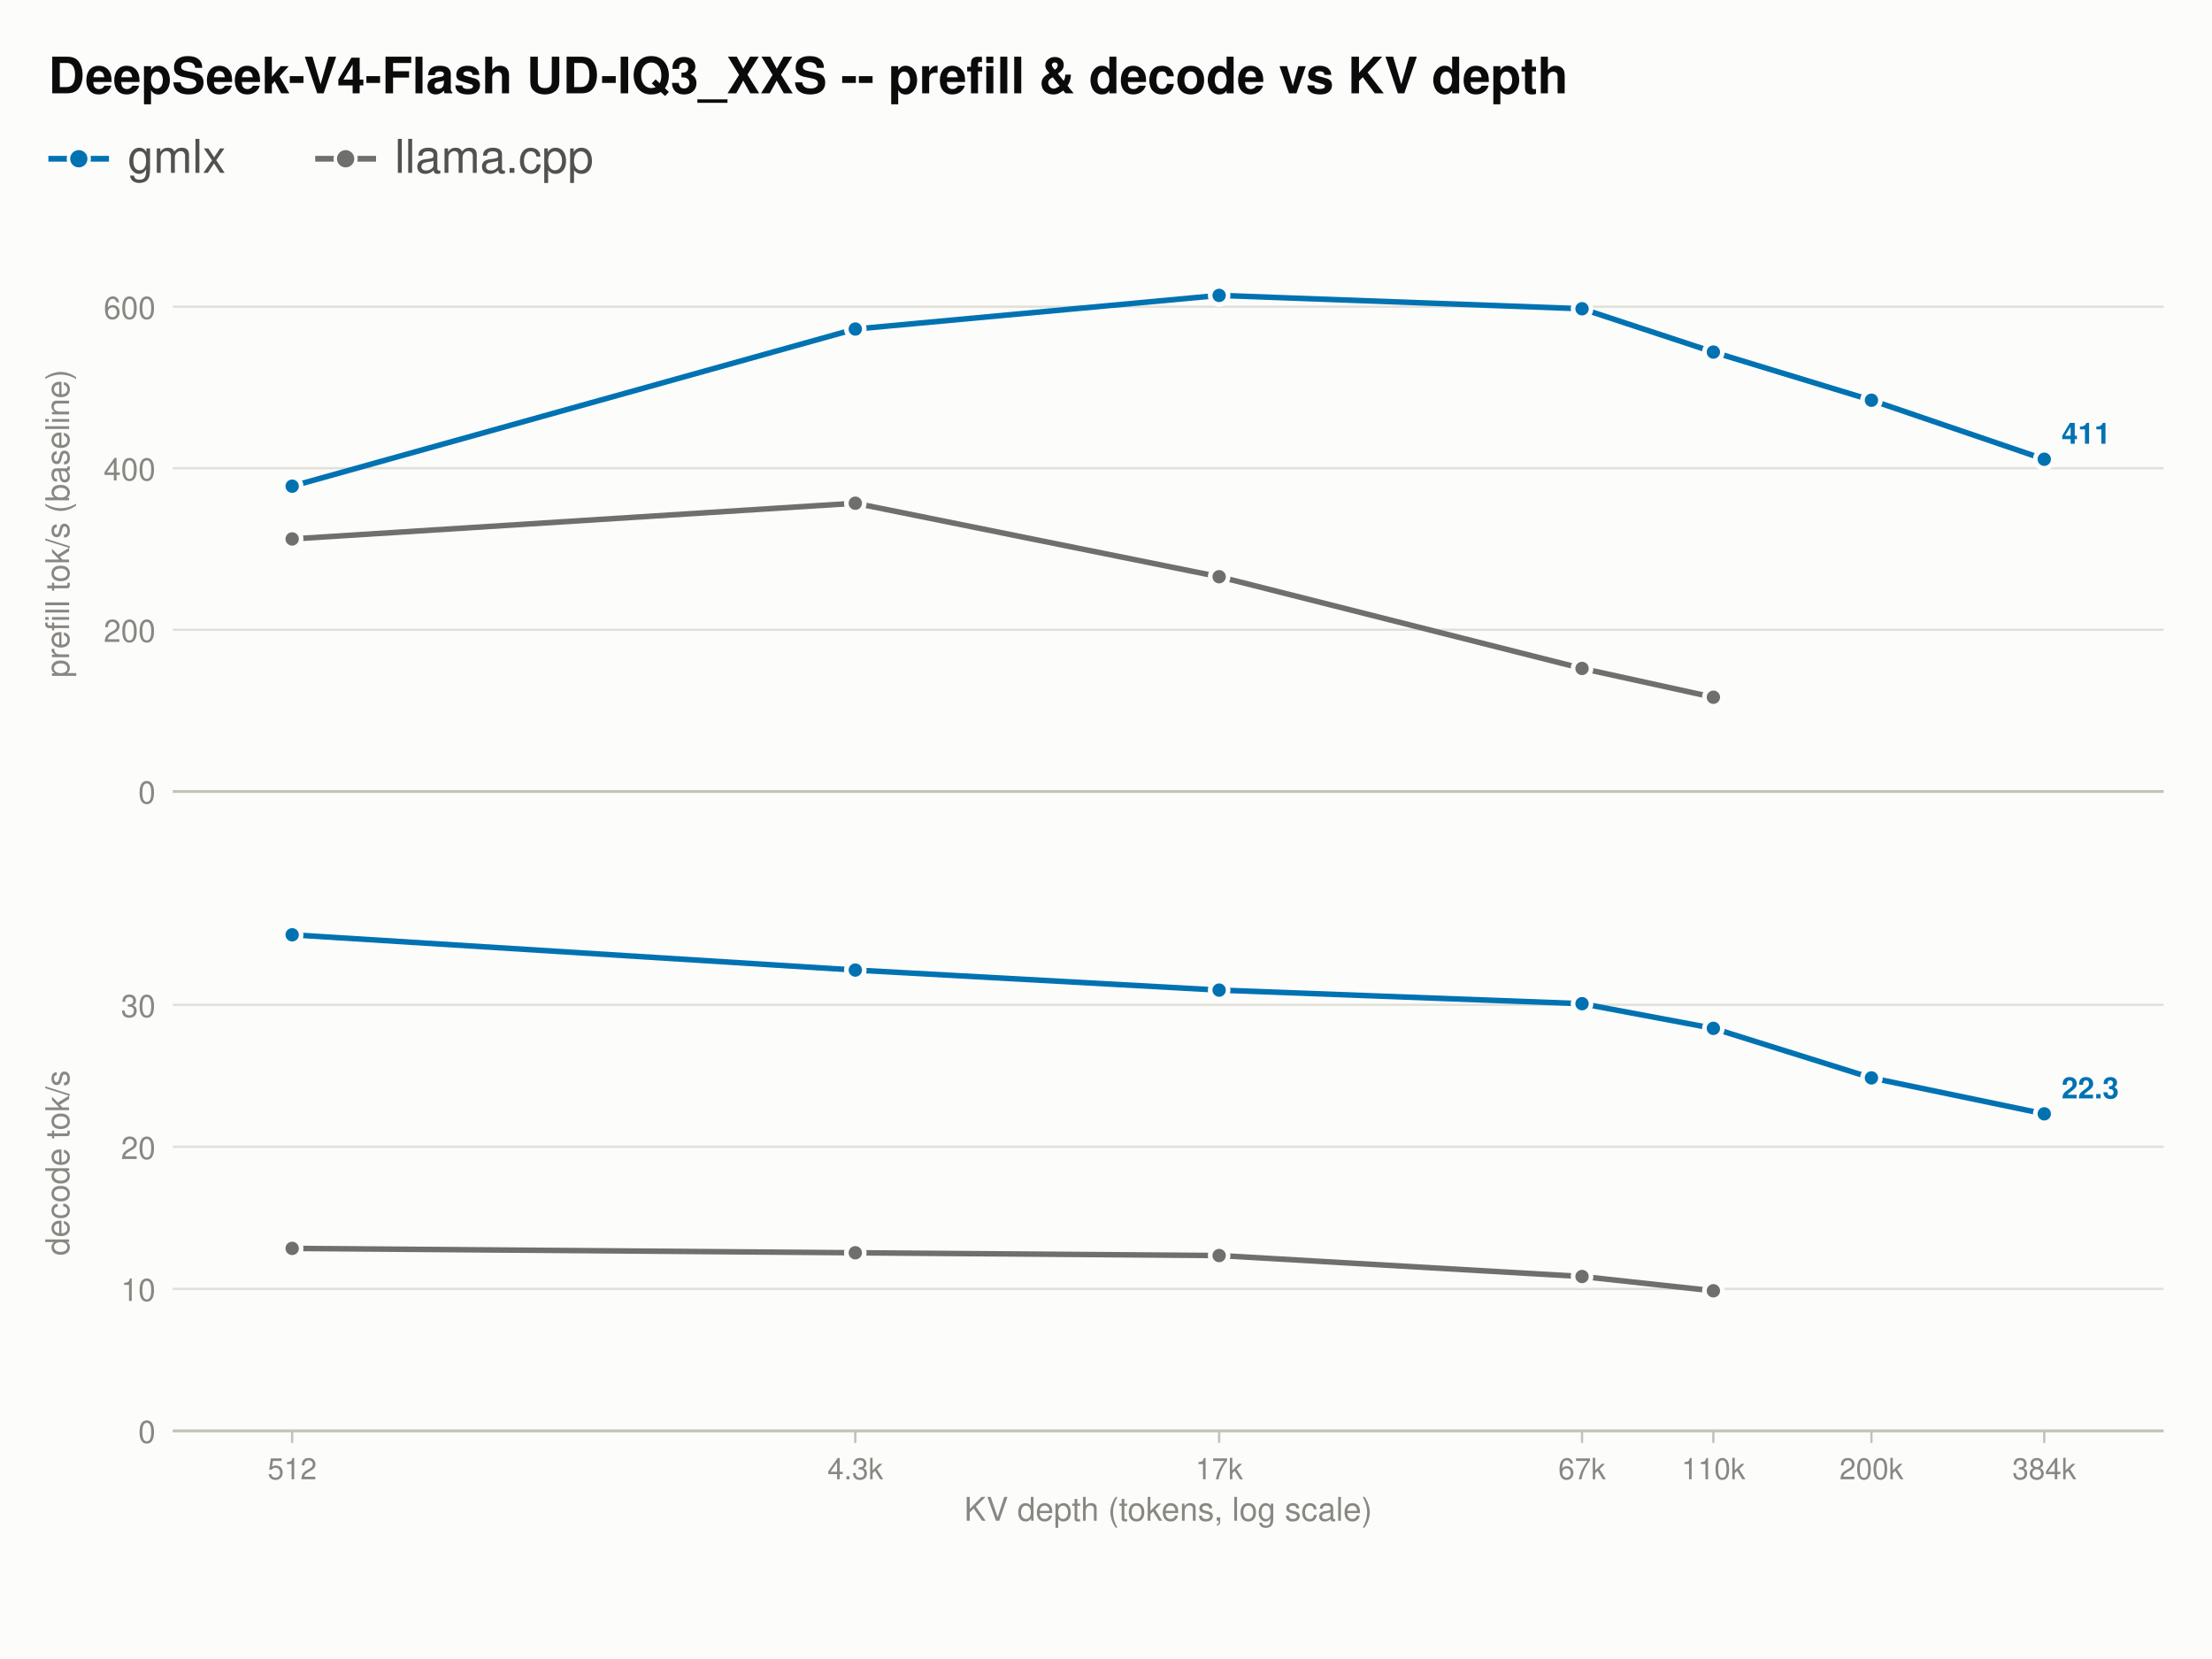
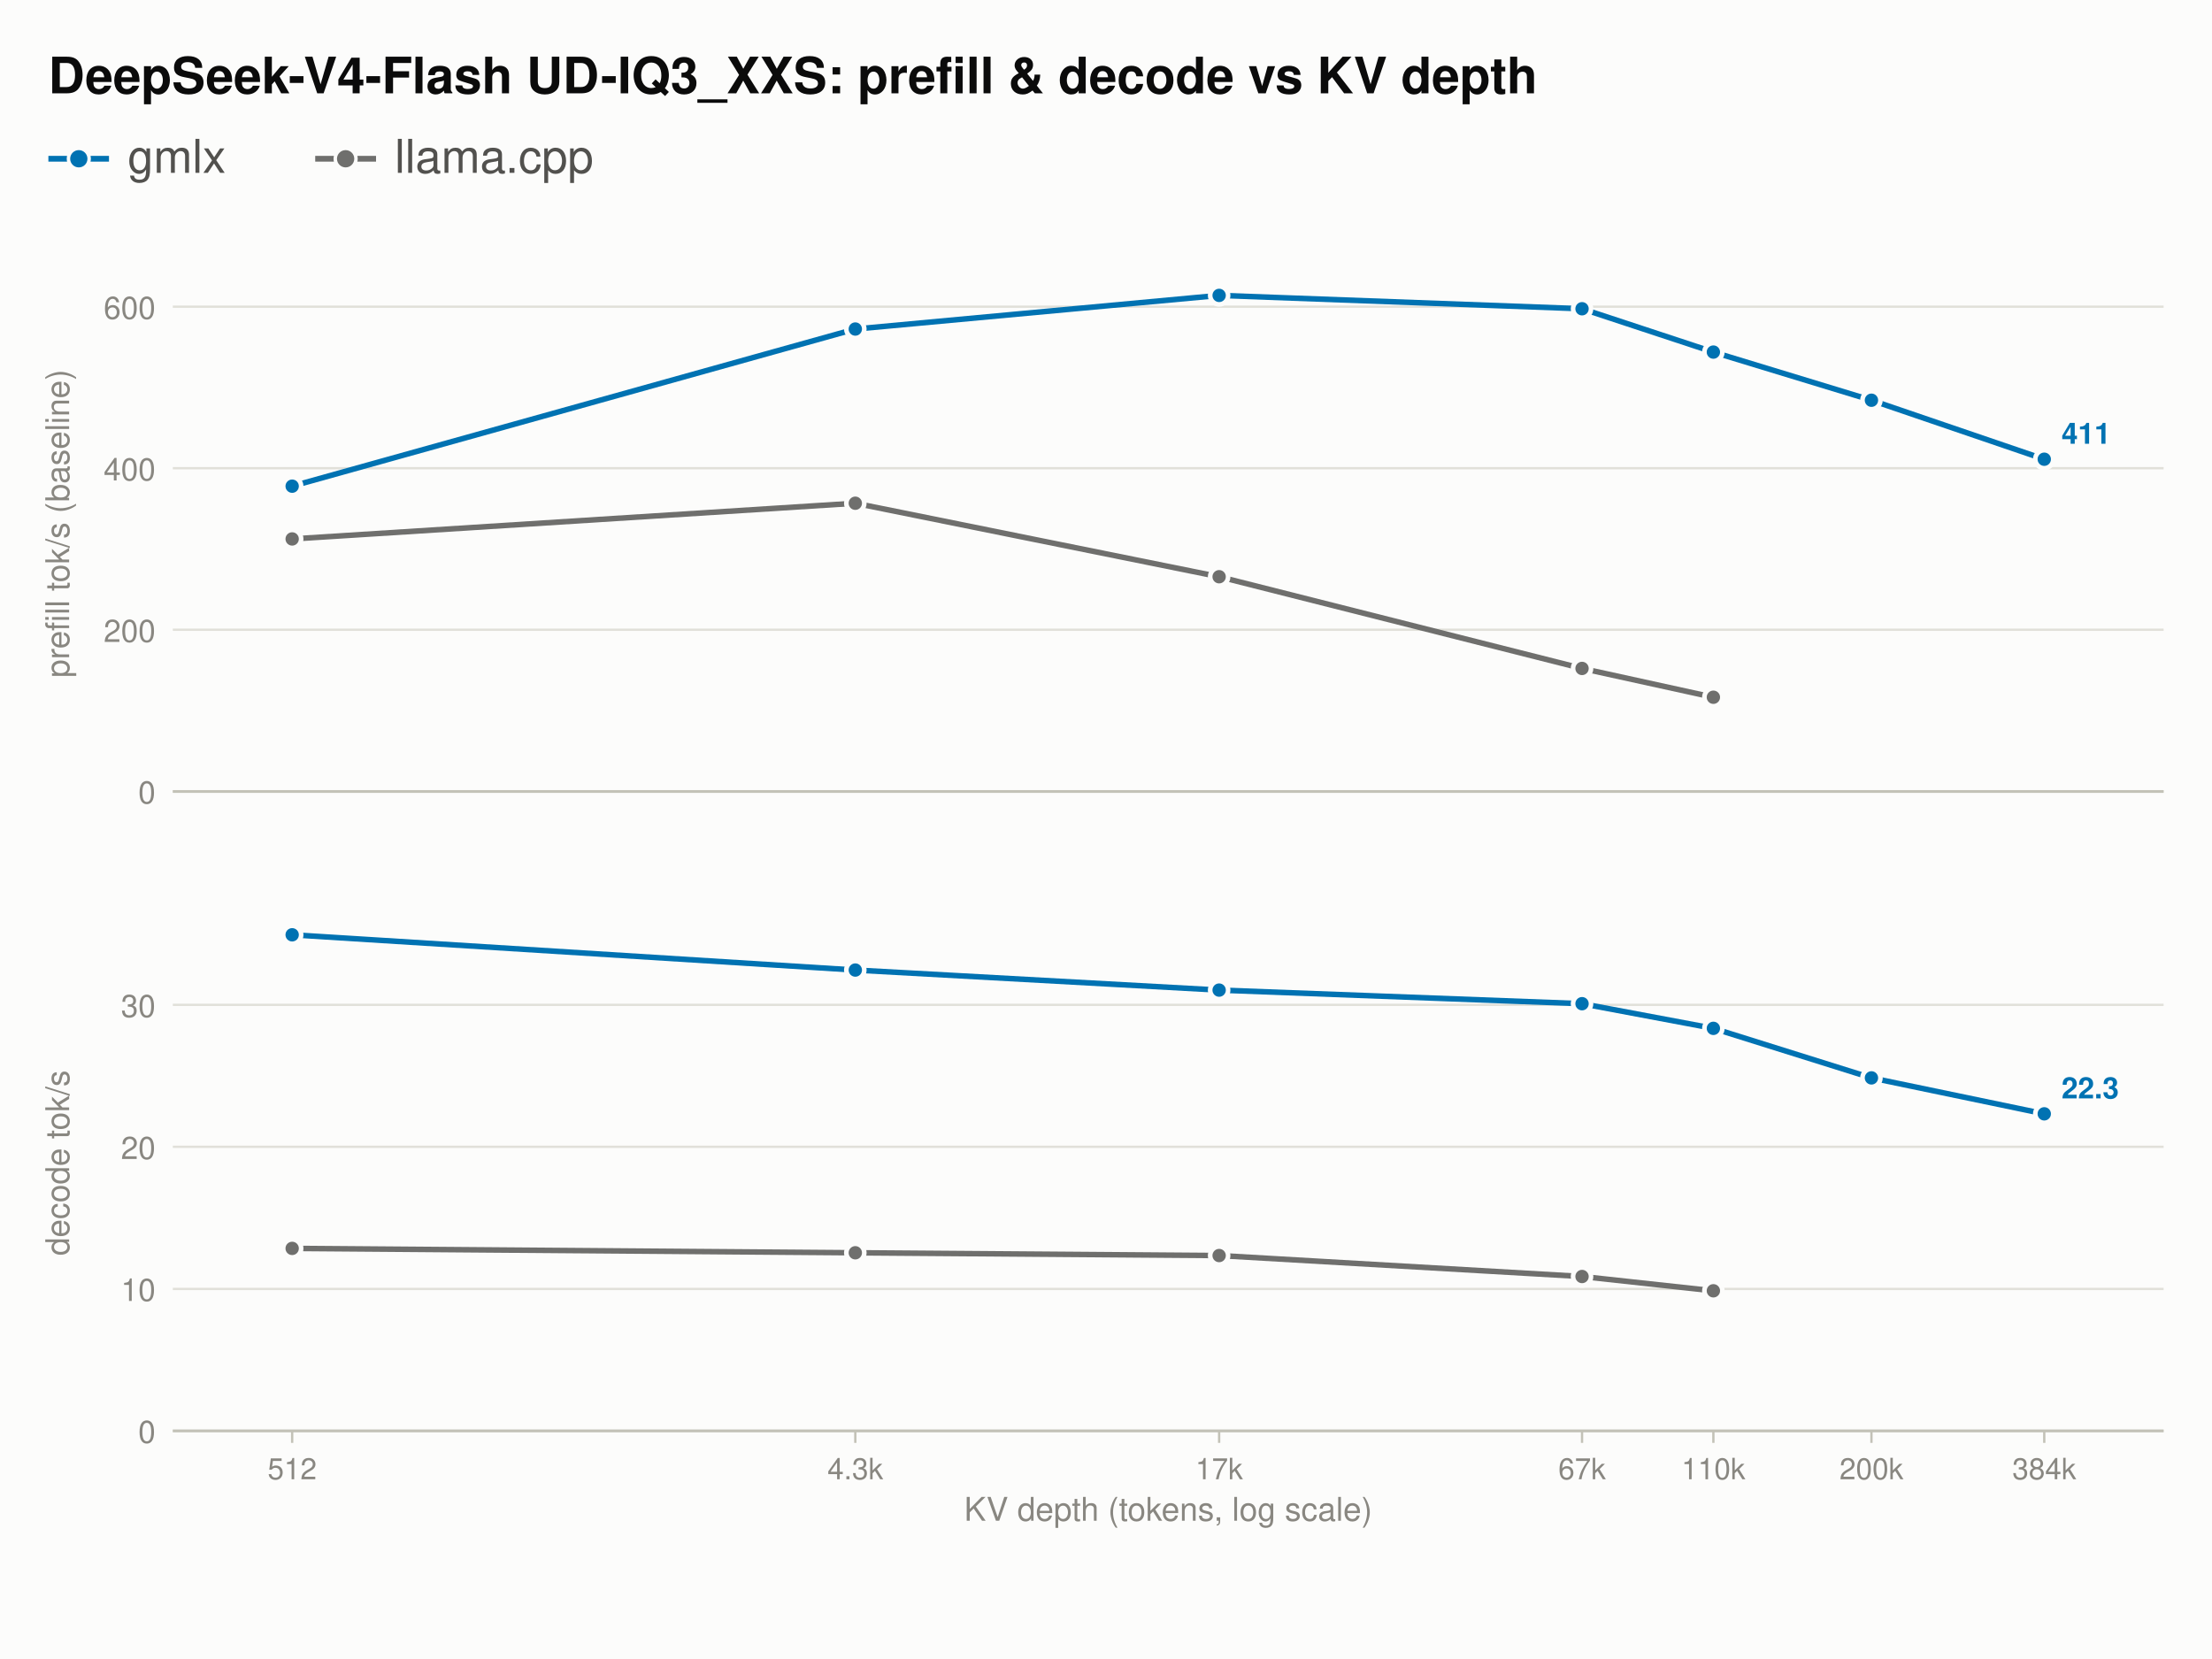
<svg xmlns="http://www.w3.org/2000/svg" width="960" height="720" viewBox="0 0 960 720" font-family="system-ui, -apple-system, 'Segoe UI', Helvetica, Arial, sans-serif">
  <rect x="0" y="0" width="960" height="720" fill="#fcfcfb" />
-   <text x="21.0" y="40.5" font-size="21.8" fill="#0b0b0b" font-weight="600">DeepSeek-V4-Flash UD-IQ3_XXS -- prefill &amp; decode vs KV depth</text>
+   <text x="21.0" y="40.5" font-size="21.8" fill="#0b0b0b" font-weight="600">DeepSeek-V4-Flash UD-IQ3_XXS: prefill &amp; decode vs KV depth</text>
  <line x1="21.0" y1="68.9" x2="47.3" y2="68.9" stroke="#0072b2" stroke-width="2.5" />
  <circle cx="34.2" cy="68.9" r="4.5" fill="#0072b2" stroke="#fcfcfb" stroke-width="1.5" />
  <text x="55.4" y="75.0" font-size="20.2" fill="#52514e">gmlx</text>
  <line x1="136.8" y1="68.9" x2="163.2" y2="68.9" stroke="#6f6f6d" stroke-width="2.5" />
  <circle cx="150.0" cy="68.9" r="4.5" fill="#6f6f6d" stroke="#fcfcfb" stroke-width="1.5" />
  <text x="171.3" y="75.0" font-size="20.2" fill="#52514e">llama.cpp</text>
  <line x1="75.0" y1="343.5" x2="939.0" y2="343.5" stroke="#e1e0d9" stroke-width="1.0" />
  <text x="67.5" y="348.7" font-size="13.5" fill="#898781" text-anchor="end" style="font-variant-numeric: tabular-nums">0</text>
  <line x1="75.0" y1="273.3" x2="939.0" y2="273.3" stroke="#e1e0d9" stroke-width="1.0" />
  <text x="67.5" y="278.6" font-size="13.5" fill="#898781" text-anchor="end" style="font-variant-numeric: tabular-nums">200</text>
  <line x1="75.0" y1="203.2" x2="939.0" y2="203.2" stroke="#e1e0d9" stroke-width="1.0" />
  <text x="67.5" y="208.5" font-size="13.5" fill="#898781" text-anchor="end" style="font-variant-numeric: tabular-nums">400</text>
  <line x1="75.0" y1="133.1" x2="939.0" y2="133.1" stroke="#e1e0d9" stroke-width="1.0" />
  <text x="67.5" y="138.4" font-size="13.5" fill="#898781" text-anchor="end" style="font-variant-numeric: tabular-nums">600</text>
  <line x1="75.0" y1="343.5" x2="939.0" y2="343.5" stroke="#c3c2b7" stroke-width="1.2" />
  <line x1="126.8" y1="343.5" x2="126.8" y2="343.5" stroke="#c3c2b7" stroke-width="1.0" />
  <line x1="371.2" y1="343.5" x2="371.2" y2="343.5" stroke="#c3c2b7" stroke-width="1.0" />
  <line x1="529.1" y1="343.5" x2="529.1" y2="343.5" stroke="#c3c2b7" stroke-width="1.0" />
  <line x1="686.6" y1="343.5" x2="686.6" y2="343.5" stroke="#c3c2b7" stroke-width="1.0" />
  <line x1="743.6" y1="343.5" x2="743.6" y2="343.5" stroke="#c3c2b7" stroke-width="1.0" />
  <line x1="812.2" y1="343.5" x2="812.2" y2="343.5" stroke="#c3c2b7" stroke-width="1.0" />
  <line x1="887.2" y1="343.5" x2="887.2" y2="343.5" stroke="#c3c2b7" stroke-width="1.0" />
  <path d="M126.8,211.0 L371.2,142.8 L529.1,128.2 L686.6,134.0 L743.6,152.8 L812.2,173.7 L887.2,199.3" fill="none" stroke="#0072b2" stroke-width="2.4" stroke-linejoin="round" stroke-linecap="round" />
  <circle cx="126.8" cy="211.0" r="3.9" fill="#0072b2" stroke="#fcfcfb" stroke-width="2.0" />
  <circle cx="371.2" cy="142.8" r="3.9" fill="#0072b2" stroke="#fcfcfb" stroke-width="2.0" />
  <circle cx="529.1" cy="128.2" r="3.9" fill="#0072b2" stroke="#fcfcfb" stroke-width="2.0" />
  <circle cx="686.6" cy="134.0" r="3.9" fill="#0072b2" stroke="#fcfcfb" stroke-width="2.0" />
  <circle cx="743.6" cy="152.8" r="3.9" fill="#0072b2" stroke="#fcfcfb" stroke-width="2.0" />
  <circle cx="812.2" cy="173.7" r="3.9" fill="#0072b2" stroke="#fcfcfb" stroke-width="2.0" />
  <circle cx="887.2" cy="199.3" r="3.9" fill="#0072b2" stroke="#fcfcfb" stroke-width="2.0" />
  <text x="894.7" y="192.6" font-size="12.8" fill="#0072b2" font-weight="600" style="font-variant-numeric: tabular-nums">411</text>
  <path d="M126.8,233.9 L371.2,218.4 L529.1,250.3 L686.6,290.1 L743.6,302.6" fill="none" stroke="#6f6f6d" stroke-width="2.4" stroke-linejoin="round" stroke-linecap="round" />
  <circle cx="126.8" cy="233.9" r="3.9" fill="#6f6f6d" stroke="#fcfcfb" stroke-width="2.0" />
  <circle cx="371.2" cy="218.4" r="3.9" fill="#6f6f6d" stroke="#fcfcfb" stroke-width="2.0" />
  <circle cx="529.1" cy="250.3" r="3.9" fill="#6f6f6d" stroke="#fcfcfb" stroke-width="2.0" />
  <circle cx="686.6" cy="290.1" r="3.9" fill="#6f6f6d" stroke="#fcfcfb" stroke-width="2.0" />
  <circle cx="743.6" cy="302.6" r="3.9" fill="#6f6f6d" stroke="#fcfcfb" stroke-width="2.0" />
  <text x="30.0" y="227.2" font-size="14.2" fill="#898781" text-anchor="middle" transform="rotate(-90.0 30.0 227.2)">prefill tok/s (baseline)</text>
  <line x1="75.0" y1="621.0" x2="939.0" y2="621.0" stroke="#e1e0d9" stroke-width="1.0" />
  <text x="67.5" y="626.2" font-size="13.5" fill="#898781" text-anchor="end" style="font-variant-numeric: tabular-nums">0</text>
  <line x1="75.0" y1="559.4" x2="939.0" y2="559.4" stroke="#e1e0d9" stroke-width="1.0" />
  <text x="67.5" y="564.6" font-size="13.5" fill="#898781" text-anchor="end" style="font-variant-numeric: tabular-nums">10</text>
  <line x1="75.0" y1="497.7" x2="939.0" y2="497.7" stroke="#e1e0d9" stroke-width="1.0" />
  <text x="67.5" y="503.0" font-size="13.5" fill="#898781" text-anchor="end" style="font-variant-numeric: tabular-nums">20</text>
  <line x1="75.0" y1="436.1" x2="939.0" y2="436.1" stroke="#e1e0d9" stroke-width="1.0" />
  <text x="67.5" y="441.4" font-size="13.5" fill="#898781" text-anchor="end" style="font-variant-numeric: tabular-nums">30</text>
  <line x1="75.0" y1="621.0" x2="939.0" y2="621.0" stroke="#c3c2b7" stroke-width="1.2" />
  <line x1="126.8" y1="621.0" x2="126.8" y2="626.2" stroke="#c3c2b7" stroke-width="1.0" />
  <text x="126.8" y="642.0" font-size="12.8" fill="#898781" text-anchor="middle" style="font-variant-numeric: tabular-nums">512</text>
  <line x1="371.2" y1="621.0" x2="371.2" y2="626.2" stroke="#c3c2b7" stroke-width="1.0" />
  <text x="371.2" y="642.0" font-size="12.8" fill="#898781" text-anchor="middle" style="font-variant-numeric: tabular-nums">4.3k</text>
  <line x1="529.1" y1="621.0" x2="529.1" y2="626.2" stroke="#c3c2b7" stroke-width="1.0" />
  <text x="529.1" y="642.0" font-size="12.8" fill="#898781" text-anchor="middle" style="font-variant-numeric: tabular-nums">17k</text>
  <line x1="686.6" y1="621.0" x2="686.6" y2="626.2" stroke="#c3c2b7" stroke-width="1.0" />
  <text x="686.6" y="642.0" font-size="12.8" fill="#898781" text-anchor="middle" style="font-variant-numeric: tabular-nums">67k</text>
  <line x1="743.6" y1="621.0" x2="743.6" y2="626.2" stroke="#c3c2b7" stroke-width="1.0" />
  <text x="743.6" y="642.0" font-size="12.8" fill="#898781" text-anchor="middle" style="font-variant-numeric: tabular-nums">110k</text>
  <line x1="812.2" y1="621.0" x2="812.2" y2="626.2" stroke="#c3c2b7" stroke-width="1.0" />
  <text x="812.2" y="642.0" font-size="12.8" fill="#898781" text-anchor="middle" style="font-variant-numeric: tabular-nums">200k</text>
  <line x1="887.2" y1="621.0" x2="887.2" y2="626.2" stroke="#c3c2b7" stroke-width="1.0" />
  <text x="887.2" y="642.0" font-size="12.8" fill="#898781" text-anchor="middle" style="font-variant-numeric: tabular-nums">384k</text>
  <path d="M126.8,405.7 L371.2,421.0 L529.1,429.7 L686.6,435.6 L743.6,446.3 L812.2,467.8 L887.2,483.4" fill="none" stroke="#0072b2" stroke-width="2.4" stroke-linejoin="round" stroke-linecap="round" />
  <circle cx="126.8" cy="405.7" r="3.9" fill="#0072b2" stroke="#fcfcfb" stroke-width="2.0" />
  <circle cx="371.2" cy="421.0" r="3.9" fill="#0072b2" stroke="#fcfcfb" stroke-width="2.0" />
  <circle cx="529.1" cy="429.7" r="3.9" fill="#0072b2" stroke="#fcfcfb" stroke-width="2.0" />
  <circle cx="686.6" cy="435.6" r="3.9" fill="#0072b2" stroke="#fcfcfb" stroke-width="2.0" />
  <circle cx="743.6" cy="446.3" r="3.9" fill="#0072b2" stroke="#fcfcfb" stroke-width="2.0" />
  <circle cx="812.2" cy="467.8" r="3.9" fill="#0072b2" stroke="#fcfcfb" stroke-width="2.0" />
  <circle cx="887.2" cy="483.4" r="3.9" fill="#0072b2" stroke="#fcfcfb" stroke-width="2.0" />
  <text x="894.7" y="476.7" font-size="12.8" fill="#0072b2" font-weight="600" style="font-variant-numeric: tabular-nums">22.3</text>
  <path d="M126.8,541.8 L371.2,543.7 L529.1,544.9 L686.6,554.0 L743.6,560.2" fill="none" stroke="#6f6f6d" stroke-width="2.4" stroke-linejoin="round" stroke-linecap="round" />
  <circle cx="126.8" cy="541.8" r="3.9" fill="#6f6f6d" stroke="#fcfcfb" stroke-width="2.0" />
  <circle cx="371.2" cy="543.7" r="3.9" fill="#6f6f6d" stroke="#fcfcfb" stroke-width="2.0" />
  <circle cx="529.1" cy="544.9" r="3.9" fill="#6f6f6d" stroke="#fcfcfb" stroke-width="2.0" />
  <circle cx="686.6" cy="554.0" r="3.9" fill="#6f6f6d" stroke="#fcfcfb" stroke-width="2.0" />
  <circle cx="743.6" cy="560.2" r="3.9" fill="#6f6f6d" stroke="#fcfcfb" stroke-width="2.0" />
  <text x="30.0" y="504.7" font-size="14.2" fill="#898781" text-anchor="middle" transform="rotate(-90.0 30.0 504.7)">decode tok/s</text>
  <text x="507.0" y="660.0" font-size="14.2" fill="#898781" text-anchor="middle">KV depth (tokens, log scale)</text>
</svg>
